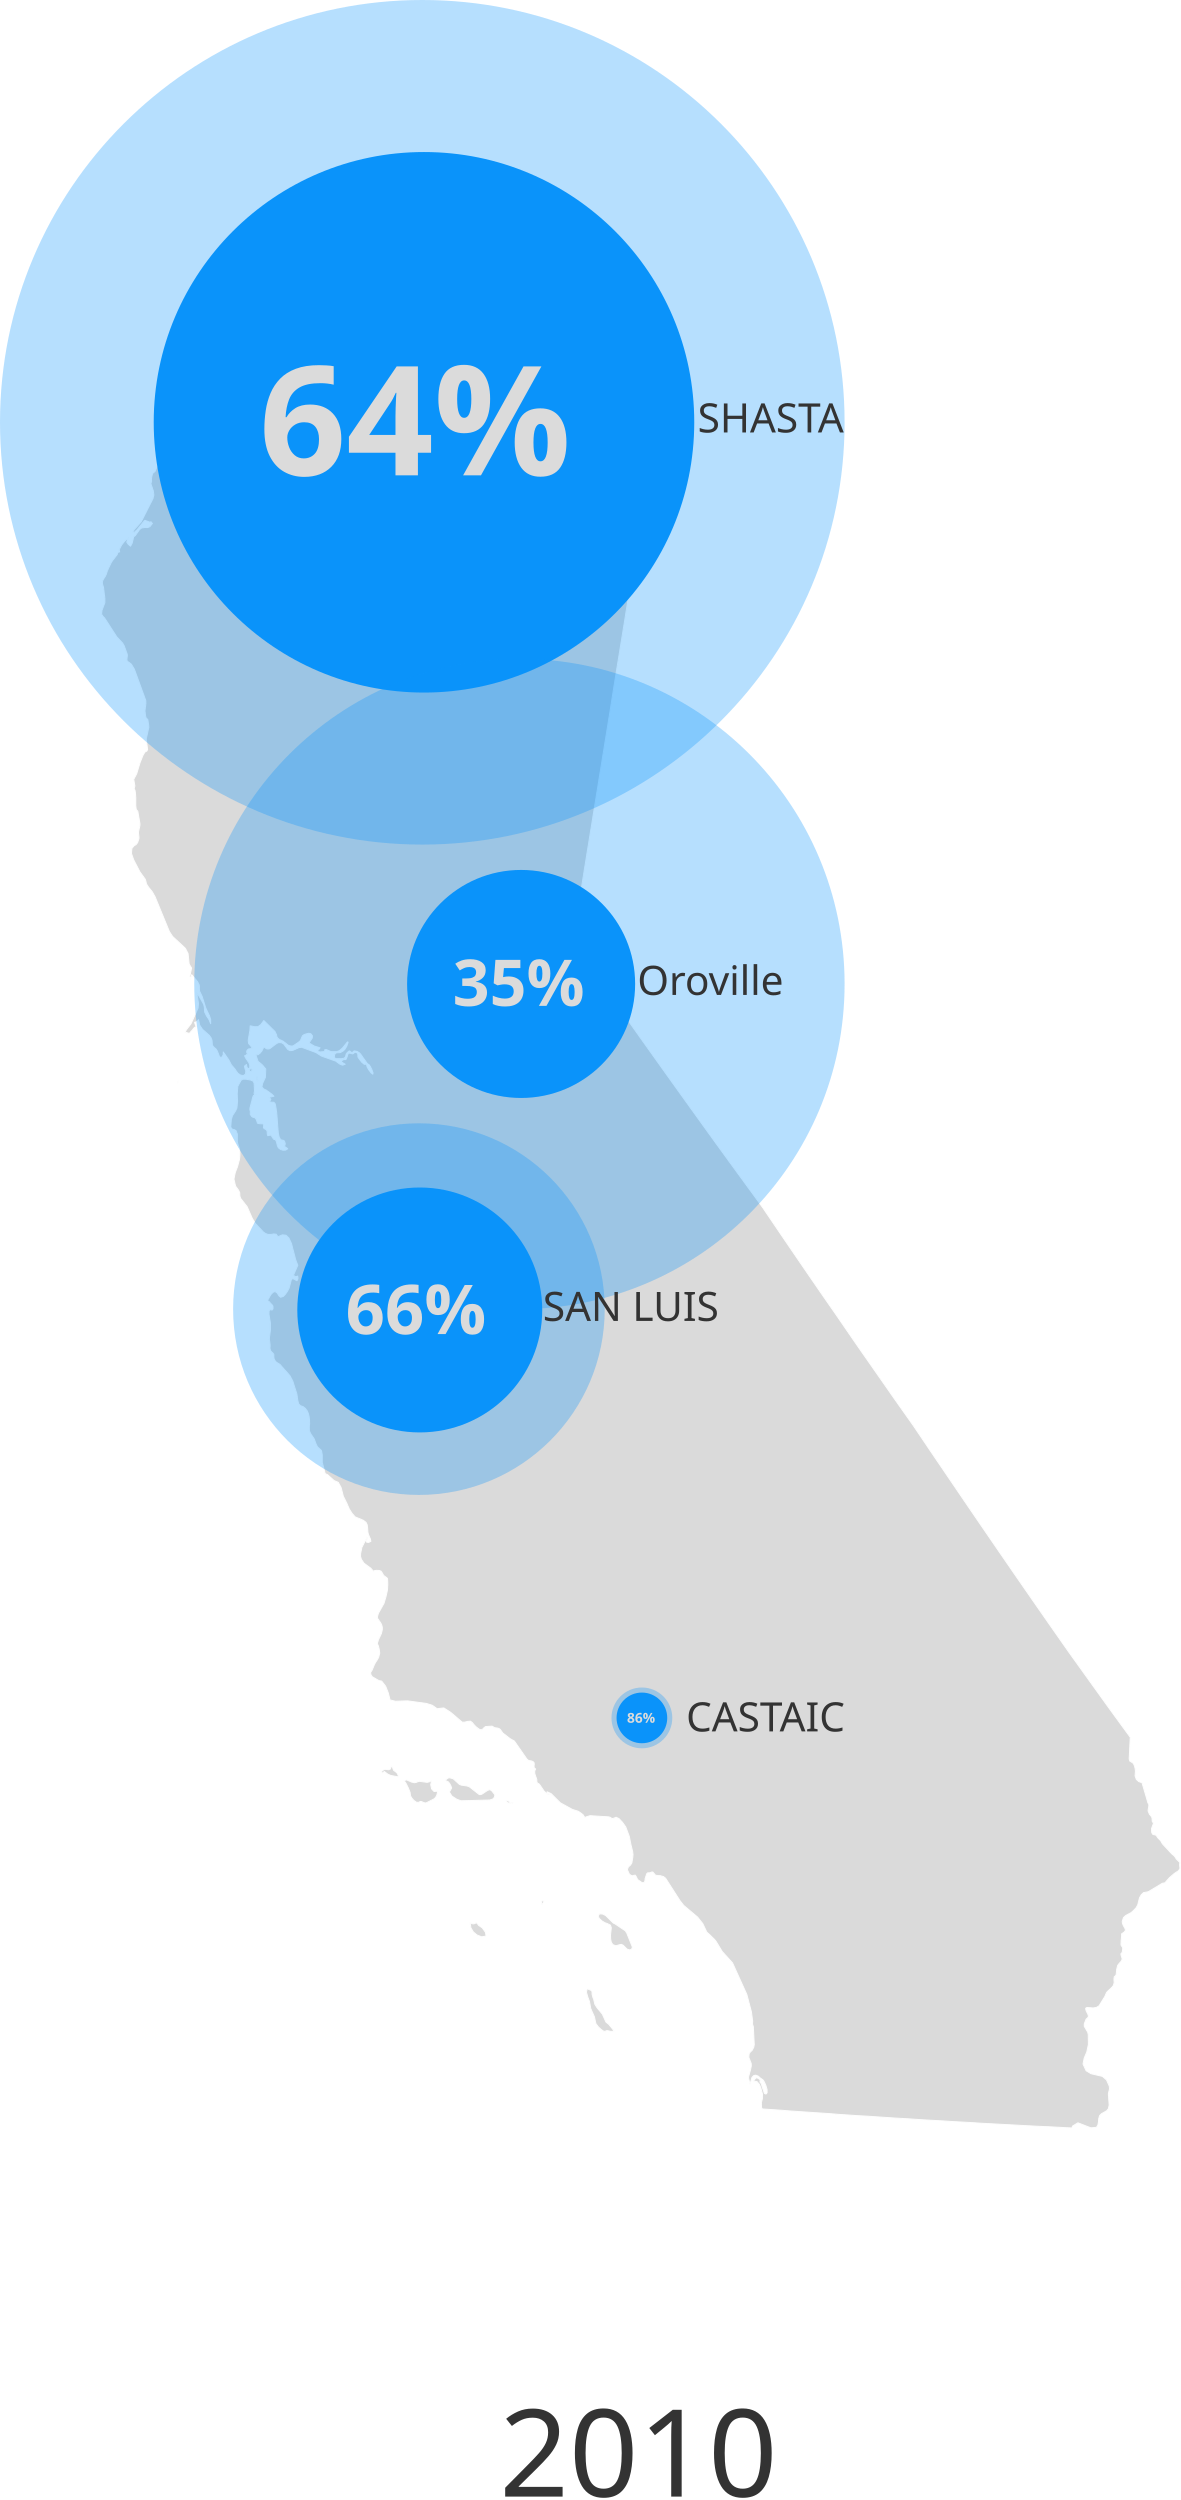
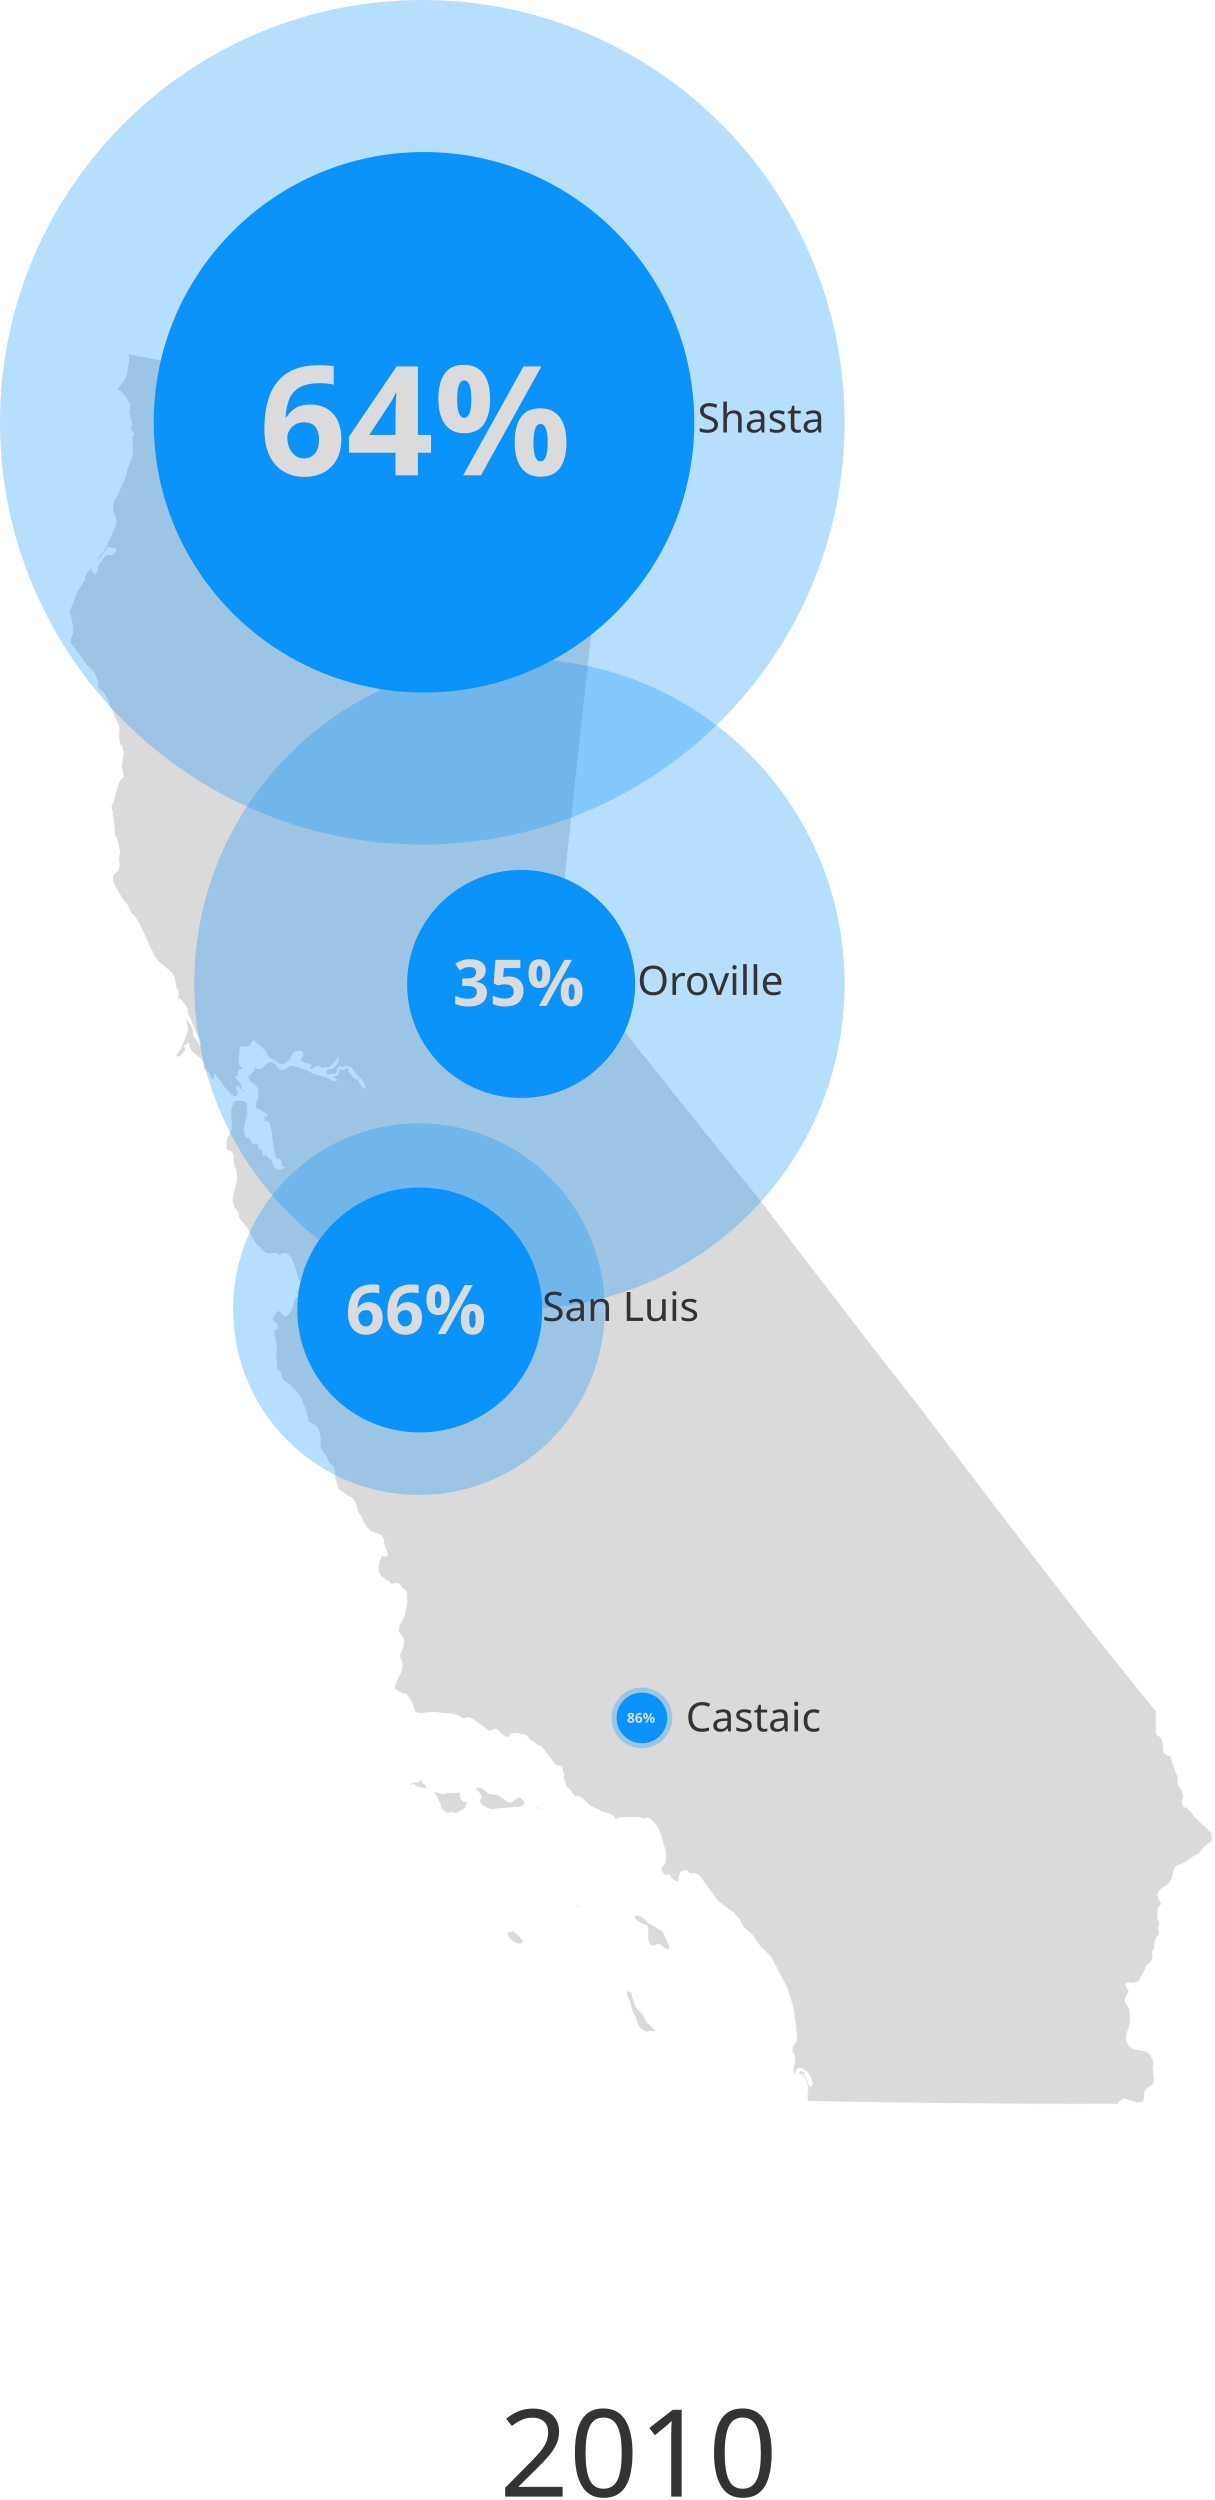
- <svg xmlns="http://www.w3.org/2000/svg" width="699px" height="1480px" viewBox="0 0 699 1480" version="1.1">
+ <svg xmlns="http://www.w3.org/2000/svg" width="719px" height="1480px" viewBox="0 0 719 1480" version="1.1">
  <defs />
  <g id="Page-1" stroke="none" stroke-width="1" fill="none" fill-rule="evenodd">
    <g id="Reservior" transform="translate(-2101, -183)">
      <g id="2010" transform="translate(2101, 183)">
-         <g id="US-States/State-Shapes/California" opacity="0.305" transform="translate(60, 194)">
+         <g id="US-States/State-Shapes/California" opacity="0.305" transform="translate(379.5, 727) rotate(-3) translate(-379.5, -727) translate(60, 194)">
          <path d="M298.715,1003.03 L296.563,998.311 L293.4,994.51 L292.128,992.458 L291.454,989.497 L291.117,988.727 L290.78,987.67 L290.512,986.45 L290.512,985.463 L290.313,984.545 L289.501,984.095 L288.491,983.714 L287.686,983.03 L287.15,985.385 L287.954,988.199 L288.965,990.943 L289.701,995.039 L291.922,1000.068 L292.733,1003.947 L294.142,1005.836 L295.827,1007.437 L297.168,1008.354 L297.91,1008.587 L298.447,1008.432 L298.983,1008.206 L299.526,1008.129 L301.61,1008.587 L302.552,1008.587 L303.494,1008.206 L300.468,1004.475 L298.715,1003.03 L298.715,1003.03 Z M225.529,947.29 L223.308,945.766 L223.04,945.315 L221.967,944.165 L221.156,944.709 L220.214,944.934 L219.278,944.787 L218.33,944.095 L218.735,947.212 L220.214,949.723 L222.434,951.549 L225.13,952.606 L227.749,952.155 L227.413,949.956 L225.529,947.29 L225.529,947.29 Z M310.218,949.039 L304.229,945.012 L303.019,944.398 L298.584,939.983 L296.7,939.074 L294.885,938.996 L294.074,940.294 L294.748,941.74 L296.295,943.178 L298.11,944.243 L299.526,944.787 L301.41,945.696 L301.878,947.29 L301.41,951.549 L301.479,953.904 L301.878,955.809 L302.751,957.177 L304.367,957.861 L305.109,957.783 L307.124,957.177 L307.935,957.107 L308.877,957.558 L311.16,959.835 L312.57,960.364 L313.849,960.061 L314.392,958.7 L311.098,950.477 L310.218,949.039 L310.218,949.039 Z M195.529,865.005 L194.993,862.572 L195.529,859.991 L194.189,860.831 L192.841,861.134 L188.33,860.528 L187.388,860.753 L186.515,861.134 L185.305,861.359 L183.689,860.979 L180.733,859.688 L179.186,860.069 L180.396,861.818 L181.675,864.399 L182.747,867.065 L183.015,869.039 L183.559,870.182 L184.899,871.775 L186.584,872.988 L187.925,872.988 L188.805,872.459 L189.541,872.537 L190.352,872.918 L191.562,873.369 L192.367,873.291 L196.74,871.091 L197.812,870.182 L198.624,868.736 L199.16,866.381 L196.939,866.529 L195.529,865.005 L195.529,865.005 Z M175.28,855.957 L174.675,855.273 L173.939,854.667 L173.128,854.131 L172.722,853.299 L172.392,852.312 L171.718,851.402 L171.113,853.221 L170.034,853.68 L167.751,853.377 L166.204,854.286 L165.798,855.273 L166.403,855.654 L167.545,854.745 L169.498,856.26 L171.381,857.1 L175.954,857.939 L175.686,856.874 L175.28,855.957 L175.28,855.957 Z M231.112,866.148 L230.575,865.775 L229.702,865.464 L228.492,866 L225.192,868.207 L224.587,868.363 L223.713,868.363 L217.793,863.715 L216.315,863.256 L213.152,862.805 L211.873,862.269 L208.312,859.004 L206.29,858.468 L205.685,858.468 L205.149,858.693 L204.275,859.307 L203.739,859.844 L204.138,860.295 L205.348,860.831 L206.159,861.818 L206.826,863.031 L207.37,864.469 L206.022,866.909 L207.507,869.272 L210.395,871.169 L212.953,872.078 L229.902,871.62 L231.786,871.014 L232.728,869.956 L232.996,868.511 L232.796,868.285 L231.112,866.148 L231.112,866.148 Z M638.346,909.948 L638.484,908.58 L636.325,906.458 L635.589,905.238 L634.915,904.476 L633.705,903.489 L628.122,897.48 L627.18,895.809 L626.843,895.428 L625.502,894.06 L625.234,893.672 L624.691,892.84 L624.423,892.537 L624.155,892.381 L623.818,892.234 L622.807,892.078 L622.401,891.853 L622.071,891.324 L621.796,890.64 L621.734,889.342 L621.734,888.425 L621.796,888.355 L622.339,886.831 L622.876,885.471 L622.271,884.329 L622.133,884.243 L622.002,882.121 L621.329,880.978 L620.455,879.991 L619.713,878.165 L619.713,877.481 L620.118,875.125 L620.118,874.286 L619.85,873.757 L619.582,873.291 L616.082,861.359 L614.13,860.675 L612.72,859.385 L611.977,857.333 L612.184,854.434 L612.046,853.151 L611.641,851.48 L610.967,849.949 L609.956,849.195 L608.883,848.589 L608.485,847.29 L609.083,835.281 L609.151,834.519 L597.112,818.017 L585.203,801.438 L572.826,784.174 L561.33,767.75 L551.168,753.144 L541.012,738.477 L530.918,723.801 L520.9,709.196 L510.875,694.513 L500.857,679.768 L490.894,665.092 L481.007,650.417 L469.572,634.21 L446.971,601.82 L435.805,585.544 L424.57,569.345 L413.404,553.076 L402.306,536.799 L391.277,520.523 L377.017,500.982 L362.818,481.44 L348.695,461.821 L334.634,442.195 L320.649,422.584 L306.718,402.895 L292.864,383.182 L279.078,363.493 L279.277,362.133 L280.219,356.576 L283.176,338.247 L286.07,320.004 L300.867,228.741 L303.762,210.498 L309.682,174.152 L312.57,155.893 L318.497,119.547 L321.384,101.451 L324.348,83.278 L327.236,65.175 L309.544,61.444 L291.853,57.728 L274.23,53.99 L256.607,50.119 L238.916,46.318 L221.293,42.361 L203.67,38.413 L186.041,34.371 L168.425,30.344 L150.802,26.24 L133.173,22.128 L115.619,17.946 L97.989,13.687 L80.435,9.357 L62.874,5.02 L45.32,0.69 L44.983,0.535 L43.099,0.076 L43.505,2.059 L43.574,3.116 L43.505,4.274 L41.415,13.236 L40.541,14.76 L38.19,18.102 L35.831,20.309 L35.701,20.916 L37.784,22.509 L40.61,26.085 L42.694,30.049 L42.357,32.855 L41.958,34.371 L42.357,36.959 L42.694,39.392 L43.099,40.465 L43.237,41.071 L42.694,43.652 L42.563,44.647 L42.762,45.626 L43.168,46.543 L43.704,47.305 L44.378,47.919 L43.099,49.435 L42.9,52.622 L42.831,58.863 L42.088,61.755 L39.599,67.079 L38.059,72.101 L35.226,78.405 L33.281,81.522 L31.795,85.019 L30.386,86.232 L29.911,87.755 L29.643,89.582 L29.712,90.958 L29.313,92.326 L30.792,96.733 L31.06,99.018 L30.523,101.218 L23.593,114.914 L19.488,119.469 L18.346,121.451 L19.756,120.993 L21.241,119.547 L25.476,114.3 L25.882,114.075 L28.639,115.132 L29.444,114.914 L29.98,115.676 L30.248,115.824 L28.708,117.798 L27.292,118.326 L25.745,118.257 L23.792,118.56 L22.582,119.547 L20.093,123.045 L19.151,123.729 L18.209,127.607 L17.274,129.349 L15.857,128.136 L15.046,126.923 L15.183,126.543 L15.926,124.646 L16.325,123.962 L13.705,126.465 L12.021,128.595 L10.542,131.408 L10.611,131.719 L10.742,132.24 L10.81,132.706 L10.473,132.784 L10.205,132.784 L9.937,133.01 L9.669,133.313 L9.332,134.378 L6.644,137.79 L5.832,139.088 L4.622,141.599 L3.481,144.109 L3.006,145.703 L2.408,147.079 L1.39,148.602 L0.655,150.04 L0.586,151.408 L1.26,153.763 L2.071,160.231 L2.071,162.811 L0.387,167.226 L0.118,169.581 L0.992,170.949 L1.865,171.781 L9.195,183.122 L12.495,186.62 L13.506,188.283 L15.321,193.312 L15.39,194.066 L15.115,196.344 L15.252,197.261 L15.72,197.727 L17.274,198.784 L17.81,199.313 L19.556,202.205 L26.281,220.681 L26.35,222.43 L25.813,226.845 L26.082,229.278 L26.35,230.638 L26.687,231.322 L27.429,231.866 L27.629,232.776 L27.766,233.848 L27.966,234.905 L28.096,236.577 L26.556,243.502 L27.36,249.736 L26.955,250.576 L25.745,251.26 L24.603,253.234 L22.919,257.416 L20.904,264.101 L19.151,267.373 L19.825,271.252 L19.426,273.001 L19.893,273.84 L20.161,275.356 L20.361,278.177 L20.361,282.888 L20.629,285.173 L21.578,286.316 L22.857,293.77 L22.788,294.827 L22.045,298.17 L21.977,299.164 L22.245,301.372 L22.245,302.437 L21.44,304.862 L20.498,306.012 L19.357,306.689 L18.078,308.212 L17.81,311.259 L19.151,315.052 L22.857,322.204 L25.944,326.463 L26.35,327.683 L26.687,329.277 L27.897,331.174 L30.118,333.917 L31.795,336.879 L40.273,357.485 L42.157,360.377 L49.693,367.372 L51.309,370.419 L51.976,376.723 L53.392,379.086 L52.382,384.03 L52.925,385.779 L52.987,385.095 L53.461,383.035 L56.961,387.147 L57.896,389.051 L58.034,389.883 L58.034,391.857 L58.164,392.774 L59.649,395.891 L61.801,402.739 L63.954,407.216 L64.696,409.579 L64.696,412.02 L63.816,409.735 L62.338,407.52 L61.128,405.094 L60.99,402.281 L60.523,400.446 L57.628,395.363 L56.486,393.684 L57.497,400.065 L57.229,402.817 L53.055,412.09 L50.367,415.58 L49.624,417.026 L51.508,417.64 L52.045,417.64 L52.65,417.329 L52.787,417.104 L52.849,416.878 L53.929,415.736 L54.465,414.974 L55.208,414.22 L56.349,413.614 L55.881,413.155 L55.675,412.696 L55.208,411.181 L55.881,411.095 L56.418,410.792 L56.961,410.341 L57.497,409.657 L58.233,412.93 L59.849,415.355 L63.885,418.93 L64.222,419.389 L64.964,420.454 L65.501,421.822 L65.7,424.636 L66.374,425.693 L67.921,427.076 L68.664,428.211 L69.874,431.406 L70.678,432.09 L71.551,431.631 L72.163,430.341 L72.163,428.748 L75.388,433.38 L77.004,436.419 L79.087,438.86 L79.899,440.15 L80.971,441.518 L82.518,442.498 L84.134,442.739 L85.344,441.814 L85.544,440.073 L85.007,438.479 L84.739,437.189 L85.881,436.194 L86.218,437.873 L87.029,438.705 L87.765,438.324 L87.902,436.73 L87.359,435.129 L85.544,432.541 L84.801,431.025 L85.344,430.87 L86.08,430.263 L86.554,430.038 L86.018,428.825 L86.286,427.753 L87.16,426.991 L89.312,426.688 L88.775,425.623 L87.16,423.718 L86.96,421.752 L87.964,415.961 L88.101,413.303 L90.859,413.839 L92.743,413.761 L94.358,412.626 L96.181,410.186 L102.768,416.645 L103.71,418.627 L103.847,419.614 L104.452,420.609 L105.387,421.371 L107.546,422.358 L110.84,424.939 L112.256,425.242 L113.198,425.242 L114.133,424.783 L117.097,422.731 L117.633,422.203 L118.108,421.441 L118.912,419.537 L119.249,419.008 L120.053,418.479 L121.47,418.021 L122.879,417.718 L123.959,417.943 L124.97,419.233 L124.832,420.531 L122.948,423.415 L125.974,425.242 L129.473,426.307 L128.669,427.372 L128.263,427.753 L127.658,428.056 L128.463,428.592 L129.604,428.748 L130.952,428.67 L132.1,428.444 L132.368,427.372 L133.241,427.372 L135.662,428.444 L136.604,428.592 L139.361,428.592 L140.977,427.978 L142.861,426.307 L145.687,422.809 L146.085,422.964 L145.35,425.164 L144.408,426.913 L143.129,428.211 L141.582,429.051 L140.77,429.198 L139.966,429.198 L139.093,429.276 L138.35,429.812 L138.02,430.644 L137.951,431.554 L138.151,432.238 L138.687,432.696 L141.919,432.774 L143.734,432.463 L144.607,431.554 L144.875,430.186 L145.219,429.509 L146.422,428.367 L146.965,428.141 L147.364,428.444 L147.77,428.825 L148.306,429.128 L148.712,429.051 L149.386,428.289 L149.723,428.141 L151.4,428.444 L152.542,429.128 L153.422,429.96 L157.458,435.665 L158.599,436.419 L159.204,437.337 L160.146,439.241 L160.82,441.138 L160.69,441.892 L159.61,441.06 L158.4,439.466 L157.32,437.57 L156.922,436.039 L155.643,436.039 L154.158,434.826 L152.074,432.09 L151.875,431.406 L151.875,430.566 L151.737,429.735 L151.07,429.051 L150.328,428.973 L149.654,429.276 L149.118,429.735 L148.643,429.882 L147.096,429.432 L146.292,429.579 L145.817,430.341 L145.618,431.173 L145.281,432.16 L144.944,432.999 L144.538,433.302 L143.871,433.225 L143.06,433.45 L142.386,433.909 L142.056,434.523 L142.386,434.826 L144.339,436.039 L142.792,436.583 L141.314,436.039 L138.687,434.134 L130.285,431.173 L127.122,429.128 L118.706,426.004 L117.028,426.159 L113.329,427.83 L111.582,427.978 L110.235,427.146 L108.014,424.099 L106.604,423.268 L104.989,423.19 L103.778,423.718 L99.742,426.765 L98.938,426.991 L97.927,426.913 L97.253,426.54 L96.648,426.004 L96.105,425.934 L95.094,428.056 L94.022,429.432 L92.674,430.419 L91.464,430.419 L92.743,434.297 L95.3,436.419 L97.322,438.86 L97.116,443.796 L95.5,447.302 L95.032,449.501 L96.181,450.714 L97.59,451.328 L100.952,453.769 L102.163,454.981 L99,455.665 L99.405,455.891 L100.347,456.73 L99.605,458.09 L100.148,458.471 L102.094,458.549 L102.836,459.381 L103.105,460.298 L103.778,464.488 L104.72,476.73 L105.257,479.085 L106.13,480.756 L107.883,481.137 L108.282,481.44 L108.55,481.977 L108.825,482.886 L108.825,483.415 L108.619,484.021 L108.488,484.627 L108.688,484.93 L109.224,485.171 L110.304,486.081 L109.093,486.843 L107.546,486.913 L106.068,486.462 L104.789,485.475 L104.184,484.021 L103.71,482.124 L103.105,480.686 L102.163,480.531 L101.489,479.699 L100.884,478.627 L100.217,477.943 L98.532,478.323 L98.264,477.484 L98.195,476.264 L98.065,475.354 L97.116,474.445 L96.38,474.142 L95.967,473.535 L96.105,471.786 L95.699,471.328 L93.279,471.18 L92.475,470.955 L91.663,468.669 L91.264,468.048 L90.728,467.674 L89.449,467.294 L88.913,466.835 L88.17,465.7 L88.17,464.938 L88.232,464.107 L87.902,462.739 L88.033,461.744 L89.649,455.51 L89.985,454.678 L90.591,454.22 L91.801,453.994 L90.659,453.769 L90.384,453.155 L90.591,452.393 L90.659,451.553 L90.453,447.302 L89.917,446.081 L88.5,445.405 L85.482,444.861 L83.928,444.861 L82.718,445.475 L80.765,449.12 L80.435,453.535 L80.634,458.09 L80.229,461.977 L79.424,463.726 L77.678,466.384 L76.935,468.669 L76.598,473.232 L77.272,474.289 L78.145,474.67 L79.019,474.896 L79.761,475.432 L80.497,477.414 L80.497,481.899 L80.971,483.943 L81.645,485.778 L81.982,487.985 L81.982,490.263 L81.776,492.315 L80.634,496.574 L79.218,500.298 L78.482,504.021 L79.424,508.133 L81.178,510.566 L81.913,512.089 L81.982,514.064 L82.45,515.432 L86.355,520.453 L89.312,527.223 L91.065,530.192 L95.837,535.276 L97.116,536.193 L98.663,536.799 L100.416,536.799 L102.094,536.496 L103.51,536.652 L104.521,538.175 L107.141,537.033 L109.293,537.258 L111.039,538.937 L112.524,542.124 L115.082,551.933 L116.286,555.058 L113.735,560.903 L114.271,561.44 L114.876,561.743 L115.55,561.743 L116.224,561.44 L116.354,562.279 L116.354,562.963 L116.155,563.577 L115.749,564.184 L114.133,563.266 L113.129,562.886 L112.387,563.803 L111.177,568.505 L110.166,570.41 L109.025,572.089 L107.746,573.457 L106.13,573.985 L105.057,572.998 L104.184,571.475 L102.836,570.565 L101.557,571.094 L100.279,572.47 L98.333,575.96 L99.405,576.644 L100.217,577.631 L100.952,578.323 L101.557,579.232 L101.626,580.686 L101.152,581.517 L99.742,581.37 L99.268,582.201 L99.206,584.02 L100.079,589.205 L100.079,593.604 L99.474,598.019 L99.474,598.859 L99.873,601.968 L99.873,603.181 L99.811,603.95 L99.873,604.556 L100.217,605.629 L100.884,606.461 L101.557,607.067 L102.094,607.829 L102.094,609.267 L102.231,610.332 L102.836,611.544 L103.641,612.469 L105.662,613.682 L111.651,620.452 L113.267,623.499 L115.749,631.256 L116.286,635.127 L116.829,637.11 L117.839,638.167 L119.517,638.773 L120.796,639.846 L121.807,641.136 L122.474,642.652 L122.948,644.401 L123.216,646.46 L123.285,648.668 L123.086,651.023 L123.148,653.067 L123.959,654.824 L125.974,657.793 L127.184,661.058 L127.995,662.582 L130.285,664.711 L130.752,667.144 L130.752,671.707 L132.499,678.392 L133.984,679.076 L137.752,682.504 L140.234,683.569 L141.919,686.608 L143.266,691.862 L145.219,695.733 L146.759,699.309 L148.444,701.967 L150.259,704.019 L155.038,706.001 L156.715,707.299 L157.389,708.737 L157.589,710.331 L157.795,713.152 L158.125,714.443 L159.204,716.953 L159.541,718.469 L158.262,719.075 L157.121,719.005 L156.784,718.321 L157.726,716.728 L157.32,715.966 L154.226,722.045 L153.491,725.62 L153.422,727.369 L153.889,729.04 L155.436,731.396 L159.473,734.365 L161.088,736.261 L161.494,735.881 L162.835,735.655 L164.451,735.733 L165.53,736.114 L166.066,736.798 L167.146,738.702 L167.751,739.153 L168.961,739.992 L169.429,740.599 L169.566,743.793 L169.36,747.369 L168.487,751.248 L167.345,755.119 L164.052,760.979 L163.378,763.257 L163.577,764.174 L165.393,766.84 L165.867,767.672 L166.135,768.589 L166.335,769.499 L166.335,770.633 L165.798,772.996 L164.052,776.727 L163.378,778.927 L164.052,780.598 L164.519,782.573 L164.788,784.633 L164.121,787.213 L163.172,788.884 L162.299,790.182 L161.556,791.628 L160.284,794.667 L159.342,796.183 L159.61,797.474 L160.353,798.624 L162.168,799.689 L164.251,800.909 L165.936,801.212 L168.287,804.244 L169.834,808.13 L170.907,812.382 L174.07,813.144 L181.269,812.918 L192.367,814.434 L195.866,815.507 L198.761,817.559 L202.728,817.108 L206.764,819.689 L213.627,825.549 L215.036,825.549 L216.789,825.083 L218.467,824.935 L219.609,825.775 L220.42,826.84 L221.898,828.355 L223.583,829.646 L224.862,830.104 L225.866,829.568 L226.608,828.736 L227.481,828.13 L231.318,827.897 L232.796,828.814 L234.612,829.04 L235.485,829.343 L236.227,829.949 L237.637,831.931 L241.941,835.281 L244.499,836.719 L251.966,847.438 L252.908,848.2 L254.661,848.511 L255.466,848.814 L256.14,849.498 L256.27,850.407 L256.14,851.48 L256.209,852.467 L257.082,853.299 L256.539,854.364 L256.539,855.802 L257.013,857.333 L257.549,858.771 L257.749,859.463 L257.817,860.753 L257.955,861.282 L258.292,861.663 L258.966,861.966 L259.365,862.347 L262.122,866.381 L263.875,867.982 L266.227,868.588 L265.216,868.13 L264.611,867.749 L264.074,867.749 L263.875,866.754 L266.227,867.827 L271.741,873.291 L278.809,877.177 L282.433,878.32 L285.128,880.294 L286.201,881.958 L287.748,881.352 L289.302,880.901 L300.331,881.585 L301.341,881.888 L302.015,882.424 L302.62,882.58 L303.494,882.346 L304.704,881.81 L306.45,882.65 L308.472,884.787 L310.418,887.516 L312.508,893.065 L313.519,898.095 L314.522,902.113 L314.729,904.018 L314.591,905.541 L314.055,908.813 L313.25,910.104 L311.965,911.246 L311.366,912.84 L312.508,915.35 L312.975,915.809 L313.718,916.268 L314.522,916.485 L315.334,916.19 L316.138,916.112 L316.743,917.177 L317.348,918.467 L318.022,919.159 L318.696,919.54 L319.5,920.146 L320.312,920.597 L321.185,920.52 L321.653,919.913 L321.852,919.159 L321.921,918.164 L322.863,915.281 L323.406,914.736 L324.41,914.736 L325.015,914.589 L325.689,914.286 L326.431,914.208 L328.047,916.112 L329.257,916.338 L330.804,916.408 L332.75,916.944 L334.029,917.931 L342.576,931.238 L344.797,934.06 L352.938,940.9 L356.032,944.787 L358.452,949.878 L359.862,951.091 L362.818,953.982 L363.898,955.272 L367.528,961.281 L373.654,968.051 L382.126,986.761 L384.821,997.021 L385.557,1002.493 L385.488,1004.405 L385.962,1005.758 L386.499,1016.345 L386.23,1017.938 L385.22,1019.835 L384.216,1020.752 L383.473,1021.739 L383.274,1023.939 L384.683,1027.514 L384.752,1029.038 L384.346,1031.09 L383.136,1035.489 L383.205,1036.562 L383.673,1038.466 L383.81,1039.827 L384.285,1039.003 L385.158,1035.878 L386.024,1034.891 L387.104,1034.518 L387.64,1034.588 L388.919,1035.124 L390.067,1036.181 L391.683,1037.324 L392.35,1038.319 L393.361,1040.518 L394.103,1043.029 L394.103,1044.926 L393.429,1045.688 L392.487,1045.229 L392.082,1043.783 L391.277,1041.661 L390.734,1039.601 L389.93,1038.544 L389.998,1037.168 L388.651,1036.259 L387.578,1036.034 L386.705,1037.021 L385.962,1037.938 L388.114,1038.319 L389.593,1039.99 L390.535,1042.501 L391.408,1045.765 L391.339,1048.354 L390.734,1050.709 L390.803,1053.67 L391.277,1054.518 L396.922,1054.898 L402.505,1055.272 L408.157,1055.73 L413.809,1056.111 L419.392,1056.492 L425.044,1056.873 L430.696,1057.246 L436.341,1057.705 L441.925,1058.085 L447.576,1058.466 L453.228,1058.777 L458.812,1059.15 L464.464,1059.531 L470.109,1059.912 L475.76,1060.215 L486.996,1060.969 L492.648,1061.28 L498.231,1061.583 L503.883,1061.964 L509.528,1062.267 L515.111,1062.57 L520.763,1062.959 L526.415,1063.262 L531.998,1063.565 L537.65,1063.868 L543.295,1064.172 L548.878,1064.475 L554.53,1064.778 L560.182,1065.003 L565.765,1065.299 L571.417,1065.617 L574.511,1065.765 L574.511,1065.921 L574.979,1064.63 L578.142,1062.718 L585.815,1065.687 L589.108,1065.384 L589.982,1063.946 L590.319,1062.112 L590.449,1060.293 L590.924,1058.544 L592.065,1057.324 L595.159,1055.583 L596.17,1054.362 L596.637,1052.232 L596.17,1045.54 L596.438,1044.242 L596.706,1043.332 L596.844,1042.345 L596.706,1040.977 L595.029,1037.246 L592.601,1035.194 L585.815,1033.601 L582.982,1031.852 L581.167,1027.895 L581.841,1024.397 L583.388,1020.752 L584.33,1016.415 L584.261,1010.484 L583.931,1009.038 L581.909,1005.618 L581.909,1004.094 L582.982,1001.351 L583.993,1000.449 L584.399,999.609 L584.062,998.467 L583.587,997.557 L582.92,996.112 L582.714,994.891 L583.525,994.433 L587.224,994.736 L589.17,994.363 L590.656,993.445 L594.087,987.896 L595.097,985.54 L595.971,984.615 L597.648,983.107 L598.865,981.809 L599.195,981.125 L599.601,979.835 L599.463,977.55 L599.67,976.189 L600.337,975.731 L600.674,975.272 L600.88,974.137 L601.079,971.93 L601.684,969.489 L602.695,968.199 L603.706,967.134 L604.373,965.774 L603.768,963.792 L603.568,962.649 L604.043,962.198 L604.373,961.662 L604.579,960.519 L604.648,959.307 L604.442,958.7 L603.637,957.48 L603.706,954.969 L603.974,952.381 L603.974,950.865 L605.521,949.8 L606.188,948.969 L606.188,948.044 L604.985,945.844 L604.51,944.631 L604.373,943.411 L605.115,941.211 L606.463,939.983 L609.688,938.242 L611.035,937.022 L612.452,935.576 L613.525,933.757 L614.604,929.497 L615.608,927.748 L616.956,926.45 L619.782,925.922 L628.122,920.893 L629.6,920.675 L632.357,917.558 L635.183,915.125 L637.741,913.446 L638.546,912.156 L638.346,909.948 L638.346,909.948 Z M45.389,446.011 L44.983,446.462 L45.052,446.765 L44.983,446.921 L45.052,446.765 L45.114,446.843 L44.983,446.998 L45.458,446.081 L45.389,446.159 L45.389,446.011 L45.389,446.011 Z M88.569,438.557 L88.438,438.782 L88.101,438.705 L87.833,439.086 L87.765,439.917 L87.765,439.995 L88.17,440.376 L88.775,440.298 L89.38,439.163 L89.312,439.163 L89.38,439.163 L88.569,438.557 L88.569,438.557 Z M91.801,443.423 L91.801,444.713 L91.869,444.783 L92.475,446.081 L92.612,445.778 L92.612,445.708 L92.206,445.405 L92.612,443.726 L91.801,443.423 L91.801,443.423 Z M242.952,873.369 L241.941,872.918 L241.336,872.382 L240.532,871.923 L239.789,871.775 L239.59,872.078 L239.727,872.382 L240.869,873.369 L241.542,873.369 L242.546,873.68 L243.626,873.602 L243.557,873.291 L242.952,873.369 L242.952,873.369 Z M261.991,931.091 L261.448,931.316 L260.643,931.394 L260.375,931.542 L260.513,932.008 L260.643,932.917 L260.843,933.446 L260.843,933.516 L261.854,932.008 L261.991,931.168 L261.922,931.168 L261.991,931.091 L261.991,931.091 Z" id="Fill-92" fill="#878787" />
          <path d="M298.715,1003.03 L296.563,998.311 L293.4,994.51 L292.128,992.458 L291.454,989.497 L291.117,988.727 L290.78,987.67 L290.512,986.45 L290.512,985.463 L290.313,984.545 L289.501,984.095 L288.491,983.714 L287.686,983.03 L287.15,985.385 L287.954,988.199 L288.965,990.943 L289.701,995.039 L291.922,1000.068 L292.733,1003.947 L294.142,1005.836 L295.827,1007.437 L297.168,1008.354 L297.91,1008.587 L298.447,1008.432 L298.983,1008.206 L299.526,1008.129 L301.61,1008.587 L302.552,1008.587 L303.494,1008.206 L300.468,1004.475 L298.715,1003.03 L298.715,1003.03 Z M225.529,947.29 L223.308,945.766 L223.04,945.315 L221.967,944.165 L221.156,944.709 L220.214,944.934 L219.278,944.787 L218.33,944.095 L218.735,947.212 L220.214,949.723 L222.434,951.549 L225.13,952.606 L227.749,952.155 L227.413,949.956 L225.529,947.29 L225.529,947.29 Z M310.218,949.039 L304.229,945.012 L303.019,944.398 L298.584,939.983 L296.7,939.074 L294.885,938.996 L294.074,940.294 L294.748,941.74 L296.295,943.178 L298.11,944.243 L299.526,944.787 L301.41,945.696 L301.878,947.29 L301.41,951.549 L301.479,953.904 L301.878,955.809 L302.751,957.177 L304.367,957.861 L305.109,957.783 L307.124,957.177 L307.935,957.107 L308.877,957.558 L311.16,959.835 L312.57,960.364 L313.849,960.061 L314.392,958.7 L311.098,950.477 L310.218,949.039 L310.218,949.039 Z M195.529,865.005 L194.993,862.572 L195.529,859.991 L194.189,860.831 L192.841,861.134 L188.33,860.528 L187.388,860.753 L186.515,861.134 L185.305,861.359 L183.689,860.979 L180.733,859.688 L179.186,860.069 L180.396,861.818 L181.675,864.399 L182.747,867.065 L183.015,869.039 L183.559,870.182 L184.899,871.775 L186.584,872.988 L187.925,872.988 L188.805,872.459 L189.541,872.537 L190.352,872.918 L191.562,873.369 L192.367,873.291 L196.74,871.091 L197.812,870.182 L198.624,868.736 L199.16,866.381 L196.939,866.529 L195.529,865.005 L195.529,865.005 Z M175.28,855.957 L174.675,855.273 L173.939,854.667 L173.128,854.131 L172.722,853.299 L172.392,852.312 L171.718,851.402 L171.113,853.221 L170.034,853.68 L167.751,853.377 L166.204,854.286 L165.798,855.273 L166.403,855.654 L167.545,854.745 L169.498,856.26 L171.381,857.1 L175.954,857.939 L175.686,856.874 L175.28,855.957 L175.28,855.957 Z M231.112,866.148 L230.575,865.775 L229.702,865.464 L228.492,866 L225.192,868.207 L224.587,868.363 L223.713,868.363 L217.793,863.715 L216.315,863.256 L213.152,862.805 L211.873,862.269 L208.312,859.004 L206.29,858.468 L205.685,858.468 L205.149,858.693 L204.275,859.307 L203.739,859.844 L204.138,860.295 L205.348,860.831 L206.159,861.818 L206.826,863.031 L207.37,864.469 L206.022,866.909 L207.507,869.272 L210.395,871.169 L212.953,872.078 L229.902,871.62 L231.786,871.014 L232.728,869.956 L232.996,868.511 L232.796,868.285 L231.112,866.148 L231.112,866.148 Z M638.346,909.948 L638.484,908.58 L636.325,906.458 L635.589,905.238 L634.915,904.476 L633.705,903.489 L628.122,897.48 L627.18,895.809 L626.843,895.428 L625.502,894.06 L625.234,893.672 L624.691,892.84 L624.423,892.537 L624.155,892.381 L623.818,892.234 L622.807,892.078 L622.401,891.853 L622.071,891.324 L621.796,890.64 L621.734,889.342 L621.734,888.425 L621.796,888.355 L622.339,886.831 L622.876,885.471 L622.271,884.329 L622.133,884.243 L622.002,882.121 L621.329,880.978 L620.455,879.991 L619.713,878.165 L619.713,877.481 L620.118,875.125 L620.118,874.286 L619.85,873.757 L619.582,873.291 L616.082,861.359 L614.13,860.675 L612.72,859.385 L611.977,857.333 L612.184,854.434 L612.046,853.151 L611.641,851.48 L610.967,849.949 L609.956,849.195 L608.883,848.589 L608.485,847.29 L609.083,835.281 L609.151,834.519 L597.112,818.017 L585.203,801.438 L572.826,784.174 L561.33,767.75 L551.168,753.144 L541.012,738.477 L530.918,723.801 L520.9,709.196 L510.875,694.513 L500.857,679.768 L490.894,665.092 L481.007,650.417 L469.572,634.21 L446.971,601.82 L435.805,585.544 L424.57,569.345 L413.404,553.076 L402.306,536.799 L391.277,520.523 L377.017,500.982 L362.818,481.44 L348.695,461.821 L334.634,442.195 L320.649,422.584 L306.718,402.895 L292.864,383.182 L279.078,363.493 L279.277,362.133 L280.219,356.576 L283.176,338.247 L286.07,320.004 L300.867,228.741 L303.762,210.498 L309.682,174.152 L312.57,155.893 L318.497,119.547 L321.384,101.451 L324.348,83.278 L327.236,65.175 L309.544,61.444 L291.853,57.728 L274.23,53.99 L256.607,50.119 L238.916,46.318 L221.293,42.361 L203.67,38.413 L186.041,34.371 L168.425,30.344 L150.802,26.24 L133.173,22.128 L115.619,17.946 L97.989,13.687 L80.435,9.357 L62.874,5.02 L45.32,0.69 L44.983,0.535 L43.099,0.076 L43.505,2.059 L43.574,3.116 L43.505,4.274 L41.415,13.236 L40.541,14.76 L38.19,18.102 L35.831,20.309 L35.701,20.916 L37.784,22.509 L40.61,26.085 L42.694,30.049 L42.357,32.855 L41.958,34.371 L42.357,36.959 L42.694,39.392 L43.099,40.465 L43.237,41.071 L42.694,43.652 L42.563,44.647 L42.762,45.626 L43.168,46.543 L43.704,47.305 L44.378,47.919 L43.099,49.435 L42.9,52.622 L42.831,58.863 L42.088,61.755 L39.599,67.079 L38.059,72.101 L35.226,78.405 L33.281,81.522 L31.795,85.019 L30.386,86.232 L29.911,87.755 L29.643,89.582 L29.712,90.958 L29.313,92.326 L30.792,96.733 L31.06,99.018 L30.523,101.218 L23.593,114.914 L19.488,119.469 L18.346,121.451 L19.756,120.993 L21.241,119.547 L25.476,114.3 L25.882,114.075 L28.639,115.132 L29.444,114.914 L29.98,115.676 L30.248,115.824 L28.708,117.798 L27.292,118.326 L25.745,118.257 L23.792,118.56 L22.582,119.547 L20.093,123.045 L19.151,123.729 L18.209,127.607 L17.274,129.349 L15.857,128.136 L15.046,126.923 L15.183,126.543 L15.926,124.646 L16.325,123.962 L13.705,126.465 L12.021,128.595 L10.542,131.408 L10.611,131.719 L10.742,132.24 L10.81,132.706 L10.473,132.784 L10.205,132.784 L9.937,133.01 L9.669,133.313 L9.332,134.378 L6.644,137.79 L5.832,139.088 L4.622,141.599 L3.481,144.109 L3.006,145.703 L2.408,147.079 L1.39,148.602 L0.655,150.04 L0.586,151.408 L1.26,153.763 L2.071,160.231 L2.071,162.811 L0.387,167.226 L0.118,169.581 L0.992,170.949 L1.865,171.781 L9.195,183.122 L12.495,186.62 L13.506,188.283 L15.321,193.312 L15.39,194.066 L15.115,196.344 L15.252,197.261 L15.72,197.727 L17.274,198.784 L17.81,199.313 L19.556,202.205 L26.281,220.681 L26.35,222.43 L25.813,226.845 L26.082,229.278 L26.35,230.638 L26.687,231.322 L27.429,231.866 L27.629,232.776 L27.766,233.848 L27.966,234.905 L28.096,236.577 L26.556,243.502 L27.36,249.736 L26.955,250.576 L25.745,251.26 L24.603,253.234 L22.919,257.416 L20.904,264.101 L19.151,267.373 L19.825,271.252 L19.426,273.001 L19.893,273.84 L20.161,275.356 L20.361,278.177 L20.361,282.888 L20.629,285.173 L21.578,286.316 L22.857,293.77 L22.788,294.827 L22.045,298.17 L21.977,299.164 L22.245,301.372 L22.245,302.437 L21.44,304.862 L20.498,306.012 L19.357,306.689 L18.078,308.212 L17.81,311.259 L19.151,315.052 L22.857,322.204 L25.944,326.463 L26.35,327.683 L26.687,329.277 L27.897,331.174 L30.118,333.917 L31.795,336.879 L40.273,357.485 L42.157,360.377 L49.693,367.372 L51.309,370.419 L51.976,376.723 L53.392,379.086 L52.382,384.03 L52.925,385.779 L52.987,385.095 L53.461,383.035 L56.961,387.147 L57.896,389.051 L58.034,389.883 L58.034,391.857 L58.164,392.774 L59.649,395.891 L61.801,402.739 L63.954,407.216 L64.696,409.579 L64.696,412.02 L63.816,409.735 L62.338,407.52 L61.128,405.094 L60.99,402.281 L60.523,400.446 L57.628,395.363 L56.486,393.684 L57.497,400.065 L57.229,402.817 L53.055,412.09 L50.367,415.58 L49.624,417.026 L51.508,417.64 L52.045,417.64 L52.65,417.329 L52.787,417.104 L52.849,416.878 L53.929,415.736 L54.465,414.974 L55.208,414.22 L56.349,413.614 L55.881,413.155 L55.675,412.696 L55.208,411.181 L55.881,411.095 L56.418,410.792 L56.961,410.341 L57.497,409.657 L58.233,412.93 L59.849,415.355 L63.885,418.93 L64.222,419.389 L64.964,420.454 L65.501,421.822 L65.7,424.636 L66.374,425.693 L67.921,427.076 L68.664,428.211 L69.874,431.406 L70.678,432.09 L71.551,431.631 L72.163,430.341 L72.163,428.748 L75.388,433.38 L77.004,436.419 L79.087,438.86 L79.899,440.15 L80.971,441.518 L82.518,442.498 L84.134,442.739 L85.344,441.814 L85.544,440.073 L85.007,438.479 L84.739,437.189 L85.881,436.194 L86.218,437.873 L87.029,438.705 L87.765,438.324 L87.902,436.73 L87.359,435.129 L85.544,432.541 L84.801,431.025 L85.344,430.87 L86.08,430.263 L86.554,430.038 L86.018,428.825 L86.286,427.753 L87.16,426.991 L89.312,426.688 L88.775,425.623 L87.16,423.718 L86.96,421.752 L87.964,415.961 L88.101,413.303 L90.859,413.839 L92.743,413.761 L94.358,412.626 L96.181,410.186 L102.768,416.645 L103.71,418.627 L103.847,419.614 L104.452,420.609 L105.387,421.371 L107.546,422.358 L110.84,424.939 L112.256,425.242 L113.198,425.242 L114.133,424.783 L117.097,422.731 L117.633,422.203 L118.108,421.441 L118.912,419.537 L119.249,419.008 L120.053,418.479 L121.47,418.021 L122.879,417.718 L123.959,417.943 L124.97,419.233 L124.832,420.531 L122.948,423.415 L125.974,425.242 L129.473,426.307 L128.669,427.372 L128.263,427.753 L127.658,428.056 L128.463,428.592 L129.604,428.748 L130.952,428.67 L132.1,428.444 L132.368,427.372 L133.241,427.372 L135.662,428.444 L136.604,428.592 L139.361,428.592 L140.977,427.978 L142.861,426.307 L145.687,422.809 L146.085,422.964 L145.35,425.164 L144.408,426.913 L143.129,428.211 L141.582,429.051 L140.77,429.198 L139.966,429.198 L139.093,429.276 L138.35,429.812 L138.02,430.644 L137.951,431.554 L138.151,432.238 L138.687,432.696 L141.919,432.774 L143.734,432.463 L144.607,431.554 L144.875,430.186 L145.219,429.509 L146.422,428.367 L146.965,428.141 L147.364,428.444 L147.77,428.825 L148.306,429.128 L148.712,429.051 L149.386,428.289 L149.723,428.141 L151.4,428.444 L152.542,429.128 L153.422,429.96 L157.458,435.665 L158.599,436.419 L159.204,437.337 L160.146,439.241 L160.82,441.138 L160.69,441.892 L159.61,441.06 L158.4,439.466 L157.32,437.57 L156.922,436.039 L155.643,436.039 L154.158,434.826 L152.074,432.09 L151.875,431.406 L151.875,430.566 L151.737,429.735 L151.07,429.051 L150.328,428.973 L149.654,429.276 L149.118,429.735 L148.643,429.882 L147.096,429.432 L146.292,429.579 L145.817,430.341 L145.618,431.173 L145.281,432.16 L144.944,432.999 L144.538,433.302 L143.871,433.225 L143.06,433.45 L142.386,433.909 L142.056,434.523 L142.386,434.826 L144.339,436.039 L142.792,436.583 L141.314,436.039 L138.687,434.134 L130.285,431.173 L127.122,429.128 L118.706,426.004 L117.028,426.159 L113.329,427.83 L111.582,427.978 L110.235,427.146 L108.014,424.099 L106.604,423.268 L104.989,423.19 L103.778,423.718 L99.742,426.765 L98.938,426.991 L97.927,426.913 L97.253,426.54 L96.648,426.004 L96.105,425.934 L95.094,428.056 L94.022,429.432 L92.674,430.419 L91.464,430.419 L92.743,434.297 L95.3,436.419 L97.322,438.86 L97.116,443.796 L95.5,447.302 L95.032,449.501 L96.181,450.714 L97.59,451.328 L100.952,453.769 L102.163,454.981 L99,455.665 L99.405,455.891 L100.347,456.73 L99.605,458.09 L100.148,458.471 L102.094,458.549 L102.836,459.381 L103.105,460.298 L103.778,464.488 L104.72,476.73 L105.257,479.085 L106.13,480.756 L107.883,481.137 L108.282,481.44 L108.55,481.977 L108.825,482.886 L108.825,483.415 L108.619,484.021 L108.488,484.627 L108.688,484.93 L109.224,485.171 L110.304,486.081 L109.093,486.843 L107.546,486.913 L106.068,486.462 L104.789,485.475 L104.184,484.021 L103.71,482.124 L103.105,480.686 L102.163,480.531 L101.489,479.699 L100.884,478.627 L100.217,477.943 L98.532,478.323 L98.264,477.484 L98.195,476.264 L98.065,475.354 L97.116,474.445 L96.38,474.142 L95.967,473.535 L96.105,471.786 L95.699,471.328 L93.279,471.18 L92.475,470.955 L91.663,468.669 L91.264,468.048 L90.728,467.674 L89.449,467.294 L88.913,466.835 L88.17,465.7 L88.17,464.938 L88.232,464.107 L87.902,462.739 L88.033,461.744 L89.649,455.51 L89.985,454.678 L90.591,454.22 L91.801,453.994 L90.659,453.769 L90.384,453.155 L90.591,452.393 L90.659,451.553 L90.453,447.302 L89.917,446.081 L88.5,445.405 L85.482,444.861 L83.928,444.861 L82.718,445.475 L80.765,449.12 L80.435,453.535 L80.634,458.09 L80.229,461.977 L79.424,463.726 L77.678,466.384 L76.935,468.669 L76.598,473.232 L77.272,474.289 L78.145,474.67 L79.019,474.896 L79.761,475.432 L80.497,477.414 L80.497,481.899 L80.971,483.943 L81.645,485.778 L81.982,487.985 L81.982,490.263 L81.776,492.315 L80.634,496.574 L79.218,500.298 L78.482,504.021 L79.424,508.133 L81.178,510.566 L81.913,512.089 L81.982,514.064 L82.45,515.432 L86.355,520.453 L89.312,527.223 L91.065,530.192 L95.837,535.276 L97.116,536.193 L98.663,536.799 L100.416,536.799 L102.094,536.496 L103.51,536.652 L104.521,538.175 L107.141,537.033 L109.293,537.258 L111.039,538.937 L112.524,542.124 L115.082,551.933 L116.286,555.058 L113.735,560.903 L114.271,561.44 L114.876,561.743 L115.55,561.743 L116.224,561.44 L116.354,562.279 L116.354,562.963 L116.155,563.577 L115.749,564.184 L114.133,563.266 L113.129,562.886 L112.387,563.803 L111.177,568.505 L110.166,570.41 L109.025,572.089 L107.746,573.457 L106.13,573.985 L105.057,572.998 L104.184,571.475 L102.836,570.565 L101.557,571.094 L100.279,572.47 L98.333,575.96 L99.405,576.644 L100.217,577.631 L100.952,578.323 L101.557,579.232 L101.626,580.686 L101.152,581.517 L99.742,581.37 L99.268,582.201 L99.206,584.02 L100.079,589.205 L100.079,593.604 L99.474,598.019 L99.474,598.859 L99.873,601.968 L99.873,603.181 L99.811,603.95 L99.873,604.556 L100.217,605.629 L100.884,606.461 L101.557,607.067 L102.094,607.829 L102.094,609.267 L102.231,610.332 L102.836,611.544 L103.641,612.469 L105.662,613.682 L111.651,620.452 L113.267,623.499 L115.749,631.256 L116.286,635.127 L116.829,637.11 L117.839,638.167 L119.517,638.773 L120.796,639.846 L121.807,641.136 L122.474,642.652 L122.948,644.401 L123.216,646.46 L123.285,648.668 L123.086,651.023 L123.148,653.067 L123.959,654.824 L125.974,657.793 L127.184,661.058 L127.995,662.582 L130.285,664.711 L130.752,667.144 L130.752,671.707 L132.499,678.392 L133.984,679.076 L137.752,682.504 L140.234,683.569 L141.919,686.608 L143.266,691.862 L145.219,695.733 L146.759,699.309 L148.444,701.967 L150.259,704.019 L155.038,706.001 L156.715,707.299 L157.389,708.737 L157.589,710.331 L157.795,713.152 L158.125,714.443 L159.204,716.953 L159.541,718.469 L158.262,719.075 L157.121,719.005 L156.784,718.321 L157.726,716.728 L157.32,715.966 L154.226,722.045 L153.491,725.62 L153.422,727.369 L153.889,729.04 L155.436,731.396 L159.473,734.365 L161.088,736.261 L161.494,735.881 L162.835,735.655 L164.451,735.733 L165.53,736.114 L166.066,736.798 L167.146,738.702 L167.751,739.153 L168.961,739.992 L169.429,740.599 L169.566,743.793 L169.36,747.369 L168.487,751.248 L167.345,755.119 L164.052,760.979 L163.378,763.257 L163.577,764.174 L165.393,766.84 L165.867,767.672 L166.135,768.589 L166.335,769.499 L166.335,770.633 L165.798,772.996 L164.052,776.727 L163.378,778.927 L164.052,780.598 L164.519,782.573 L164.788,784.633 L164.121,787.213 L163.172,788.884 L162.299,790.182 L161.556,791.628 L160.284,794.667 L159.342,796.183 L159.61,797.474 L160.353,798.624 L162.168,799.689 L164.251,800.909 L165.936,801.212 L168.287,804.244 L169.834,808.13 L170.907,812.382 L174.07,813.144 L181.269,812.918 L192.367,814.434 L195.866,815.507 L198.761,817.559 L202.728,817.108 L206.764,819.689 L213.627,825.549 L215.036,825.549 L216.789,825.083 L218.467,824.935 L219.609,825.775 L220.42,826.84 L221.898,828.355 L223.583,829.646 L224.862,830.104 L225.866,829.568 L226.608,828.736 L227.481,828.13 L231.318,827.897 L232.796,828.814 L234.612,829.04 L235.485,829.343 L236.227,829.949 L237.637,831.931 L241.941,835.281 L244.499,836.719 L251.966,847.438 L252.908,848.2 L254.661,848.511 L255.466,848.814 L256.14,849.498 L256.27,850.407 L256.14,851.48 L256.209,852.467 L257.082,853.299 L256.539,854.364 L256.539,855.802 L257.013,857.333 L257.549,858.771 L257.749,859.463 L257.817,860.753 L257.955,861.282 L258.292,861.663 L258.966,861.966 L259.365,862.347 L262.122,866.381 L263.875,867.982 L266.227,868.588 L265.216,868.13 L264.611,867.749 L264.074,867.749 L263.875,866.754 L266.227,867.827 L271.741,873.291 L278.809,877.177 L282.433,878.32 L285.128,880.294 L286.201,881.958 L287.748,881.352 L289.302,880.901 L300.331,881.585 L301.341,881.888 L302.015,882.424 L302.62,882.58 L303.494,882.346 L304.704,881.81 L306.45,882.65 L308.472,884.787 L310.418,887.516 L312.508,893.065 L313.519,898.095 L314.522,902.113 L314.729,904.018 L314.591,905.541 L314.055,908.813 L313.25,910.104 L311.965,911.246 L311.366,912.84 L312.508,915.35 L312.975,915.809 L313.718,916.268 L314.522,916.485 L315.334,916.19 L316.138,916.112 L316.743,917.177 L317.348,918.467 L318.022,919.159 L318.696,919.54 L319.5,920.146 L320.312,920.597 L321.185,920.52 L321.653,919.913 L321.852,919.159 L321.921,918.164 L322.863,915.281 L323.406,914.736 L324.41,914.736 L325.015,914.589 L325.689,914.286 L326.431,914.208 L328.047,916.112 L329.257,916.338 L330.804,916.408 L332.75,916.944 L334.029,917.931 L342.576,931.238 L344.797,934.06 L352.938,940.9 L356.032,944.787 L358.452,949.878 L359.862,951.091 L362.818,953.982 L363.898,955.272 L367.528,961.281 L373.654,968.051 L382.126,986.761 L384.821,997.021 L385.557,1002.493 L385.488,1004.405 L385.962,1005.758 L386.499,1016.345 L386.23,1017.938 L385.22,1019.835 L384.216,1020.752 L383.473,1021.739 L383.274,1023.939 L384.683,1027.514 L384.752,1029.038 L384.346,1031.09 L383.136,1035.489 L383.205,1036.562 L383.673,1038.466 L383.81,1039.827 L384.285,1039.003 L385.158,1035.878 L386.024,1034.891 L387.104,1034.518 L387.64,1034.588 L388.919,1035.124 L390.067,1036.181 L391.683,1037.324 L392.35,1038.319 L393.361,1040.518 L394.103,1043.029 L394.103,1044.926 L393.429,1045.688 L392.487,1045.229 L392.082,1043.783 L391.277,1041.661 L390.734,1039.601 L389.93,1038.544 L389.998,1037.168 L388.651,1036.259 L387.578,1036.034 L386.705,1037.021 L385.962,1037.938 L388.114,1038.319 L389.593,1039.99 L390.535,1042.501 L391.408,1045.765 L391.339,1048.354 L390.734,1050.709 L390.803,1053.67 L391.277,1054.518 L396.922,1054.898 L402.505,1055.272 L408.157,1055.73 L413.809,1056.111 L419.392,1056.492 L425.044,1056.873 L430.696,1057.246 L436.341,1057.705 L441.925,1058.085 L447.576,1058.466 L453.228,1058.777 L458.812,1059.15 L464.464,1059.531 L470.109,1059.912 L475.76,1060.215 L486.996,1060.969 L492.648,1061.28 L498.231,1061.583 L503.883,1061.964 L509.528,1062.267 L515.111,1062.57 L520.763,1062.959 L526.415,1063.262 L531.998,1063.565 L537.65,1063.868 L543.295,1064.172 L548.878,1064.475 L554.53,1064.778 L560.182,1065.003 L565.765,1065.299 L571.417,1065.617 L574.511,1065.765 L574.511,1065.921 L574.979,1064.63 L578.142,1062.718 L585.815,1065.687 L589.108,1065.384 L589.982,1063.946 L590.319,1062.112 L590.449,1060.293 L590.924,1058.544 L592.065,1057.324 L595.159,1055.583 L596.17,1054.362 L596.637,1052.232 L596.17,1045.54 L596.438,1044.242 L596.706,1043.332 L596.844,1042.345 L596.706,1040.977 L595.029,1037.246 L592.601,1035.194 L585.815,1033.601 L582.982,1031.852 L581.167,1027.895 L581.841,1024.397 L583.388,1020.752 L584.33,1016.415 L584.261,1010.484 L583.931,1009.038 L581.909,1005.618 L581.909,1004.094 L582.982,1001.351 L583.993,1000.449 L584.399,999.609 L584.062,998.467 L583.587,997.557 L582.92,996.112 L582.714,994.891 L583.525,994.433 L587.224,994.736 L589.17,994.363 L590.656,993.445 L594.087,987.896 L595.097,985.54 L595.971,984.615 L597.648,983.107 L598.865,981.809 L599.195,981.125 L599.601,979.835 L599.463,977.55 L599.67,976.189 L600.337,975.731 L600.674,975.272 L600.88,974.137 L601.079,971.93 L601.684,969.489 L602.695,968.199 L603.706,967.134 L604.373,965.774 L603.768,963.792 L603.568,962.649 L604.043,962.198 L604.373,961.662 L604.579,960.519 L604.648,959.307 L604.442,958.7 L603.637,957.48 L603.706,954.969 L603.974,952.381 L603.974,950.865 L605.521,949.8 L606.188,948.969 L606.188,948.044 L604.985,945.844 L604.51,944.631 L604.373,943.411 L605.115,941.211 L606.463,939.983 L609.688,938.242 L611.035,937.022 L612.452,935.576 L613.525,933.757 L614.604,929.497 L615.608,927.748 L616.956,926.45 L619.782,925.922 L628.122,920.893 L629.6,920.675 L632.357,917.558 L635.183,915.125 L637.741,913.446 L638.546,912.156 L638.346,909.948 L638.346,909.948 Z M45.389,446.011 L44.983,446.462 L45.052,446.765 L44.983,446.921 L45.052,446.765 L45.114,446.843 L44.983,446.998 L45.458,446.081 L45.389,446.159 L45.389,446.011 L45.389,446.011 Z M88.569,438.557 L88.438,438.782 L88.101,438.705 L87.833,439.086 L87.765,439.917 L87.765,439.995 L88.17,440.376 L88.775,440.298 L89.38,439.163 L89.312,439.163 L89.38,439.163 L88.569,438.557 L88.569,438.557 Z M91.801,443.423 L91.801,444.713 L91.869,444.783 L92.475,446.081 L92.612,445.778 L92.612,445.708 L92.206,445.405 L92.612,443.726 L91.801,443.423 L91.801,443.423 Z M242.952,873.369 L241.941,872.918 L241.336,872.382 L240.532,871.923 L239.789,871.775 L239.59,872.078 L239.727,872.382 L240.869,873.369 L241.542,873.369 L242.546,873.68 L243.626,873.602 L243.557,873.291 L242.952,873.369 L242.952,873.369 Z M261.991,931.091 L261.448,931.316 L260.643,931.394 L260.375,931.542 L260.513,932.008 L260.643,932.917 L260.843,933.446 L260.843,933.516 L261.854,932.008 L261.991,931.168 L261.922,931.168 L261.991,931.091 L261.991,931.091 Z" id="Stroke-93" stroke="#F9F9F9" stroke-width="0.605" stroke-linecap="round" stroke-linejoin="round" />
        </g>
        <g id="Shasta">
          <circle id="Oval" fill-opacity="0.3" fill="#0A93FA" cx="250" cy="250" r="250" />
          <g id="Amount" transform="translate(91, 90)">
            <circle id="Oval-Copy" fill="#0A93FA" cx="160" cy="160" r="160" />
            <text id="64%" font-family="SFUIText-Bold, SF UI Text" font-size="90.353" font-weight="bold" fill="#DBDBDB">
              <tspan x="62.353" y="191.412">64%</tspan>
            </text>
          </g>
-           <text id="SHASTA" font-family="SFUIText-Regular, SF UI Text" font-size="24" font-weight="normal" fill="#333333">
-             <tspan x="413.023" y="256">SHASTA</tspan>
+           <text font-family="SFUIText-Regular, SF UI Text" font-size="24" font-weight="normal" fill="#333333">
+             <tspan x="413" y="256">Shasta</tspan>
          </text>
        </g>
        <g id="Oroville" transform="translate(115, 390)">
          <circle id="Oval" fill-opacity="0.3" fill="#0A93FA" cx="192.5" cy="192.5" r="192.5" />
          <g id="Amount" transform="translate(126, 125)">
            <circle id="Oval-Copy" fill="#0A93FA" cx="67.5" cy="67.5" r="67.5" />
            <text id="35%" font-family="SFUIText-Bold, SF UI Text" font-size="38.159" font-weight="bold" fill="#DBDBDB">
              <tspan x="27.024" y="80.471">35%</tspan>
            </text>
          </g>
          <text font-family="SFUIText-Regular, SF UI Text" font-size="24" font-weight="normal" fill="#333333">
            <tspan x="262.316" y="199">Oroville</tspan>
          </text>
        </g>
        <g id="San-Luis" transform="translate(138, 665)">
          <circle id="Oval" fill-opacity="0.3" fill="#0A93FA" cx="110" cy="110" r="110" />
          <g id="Amount" transform="translate(38, 38)">
            <circle id="Oval-Copy" fill="#0A93FA" cx="72.5" cy="72.5" r="72.5" />
            <text id="66%" font-family="SFUIText-Bold, SF UI Text" font-size="40.698" font-weight="bold" fill="#DBDBDB">
              <tspan x="28.611" y="86.765">66%</tspan>
            </text>
          </g>
-           <text id="SAN-LUIS" font-family="SFUIText-Regular, SF UI Text" font-size="24" font-weight="normal" fill="#333333">
-             <tspan x="183.373" y="117">SAN LUIS</tspan>
+           <text font-family="SFUIText-Regular, SF UI Text" font-size="24" font-weight="normal" fill="#333333">
+             <tspan x="183" y="117">San Luis</tspan>
          </text>
        </g>
        <g id="Castaic" transform="translate(362, 999)">
          <circle id="Oval" fill-opacity="0.3" fill="#0A93FA" cx="18" cy="18" r="18" />
          <g id="Amount" transform="translate(3, 3)">
            <circle id="Oval-Copy" fill="#0A93FA" cx="15" cy="15" r="15" />
            <text id="86%" font-family="SFUIText-Bold, SF UI Text" font-size="8.163" font-weight="bold" fill="#DBDBDB">
              <tspan x="6.163" y="17.882">86%</tspan>
            </text>
          </g>
-           <text id="CASTAIC" font-family="SFUIText-Regular, SF UI Text" font-size="24" font-weight="normal" fill="#333333">
-             <tspan x="44.186" y="26">CASTAIC</tspan>
+           <text font-family="SFUIText-Regular, SF UI Text" font-size="24" font-weight="normal" fill="#333333">
+             <tspan x="44" y="26">Castaic</tspan>
          </text>
        </g>
        <text font-family="SFUIText-Regular, SF UI Text" font-size="72" font-weight="normal" fill="#333333">
          <tspan x="295.617" y="1478">2010</tspan>
        </text>
      </g>
    </g>
  </g>
</svg>
